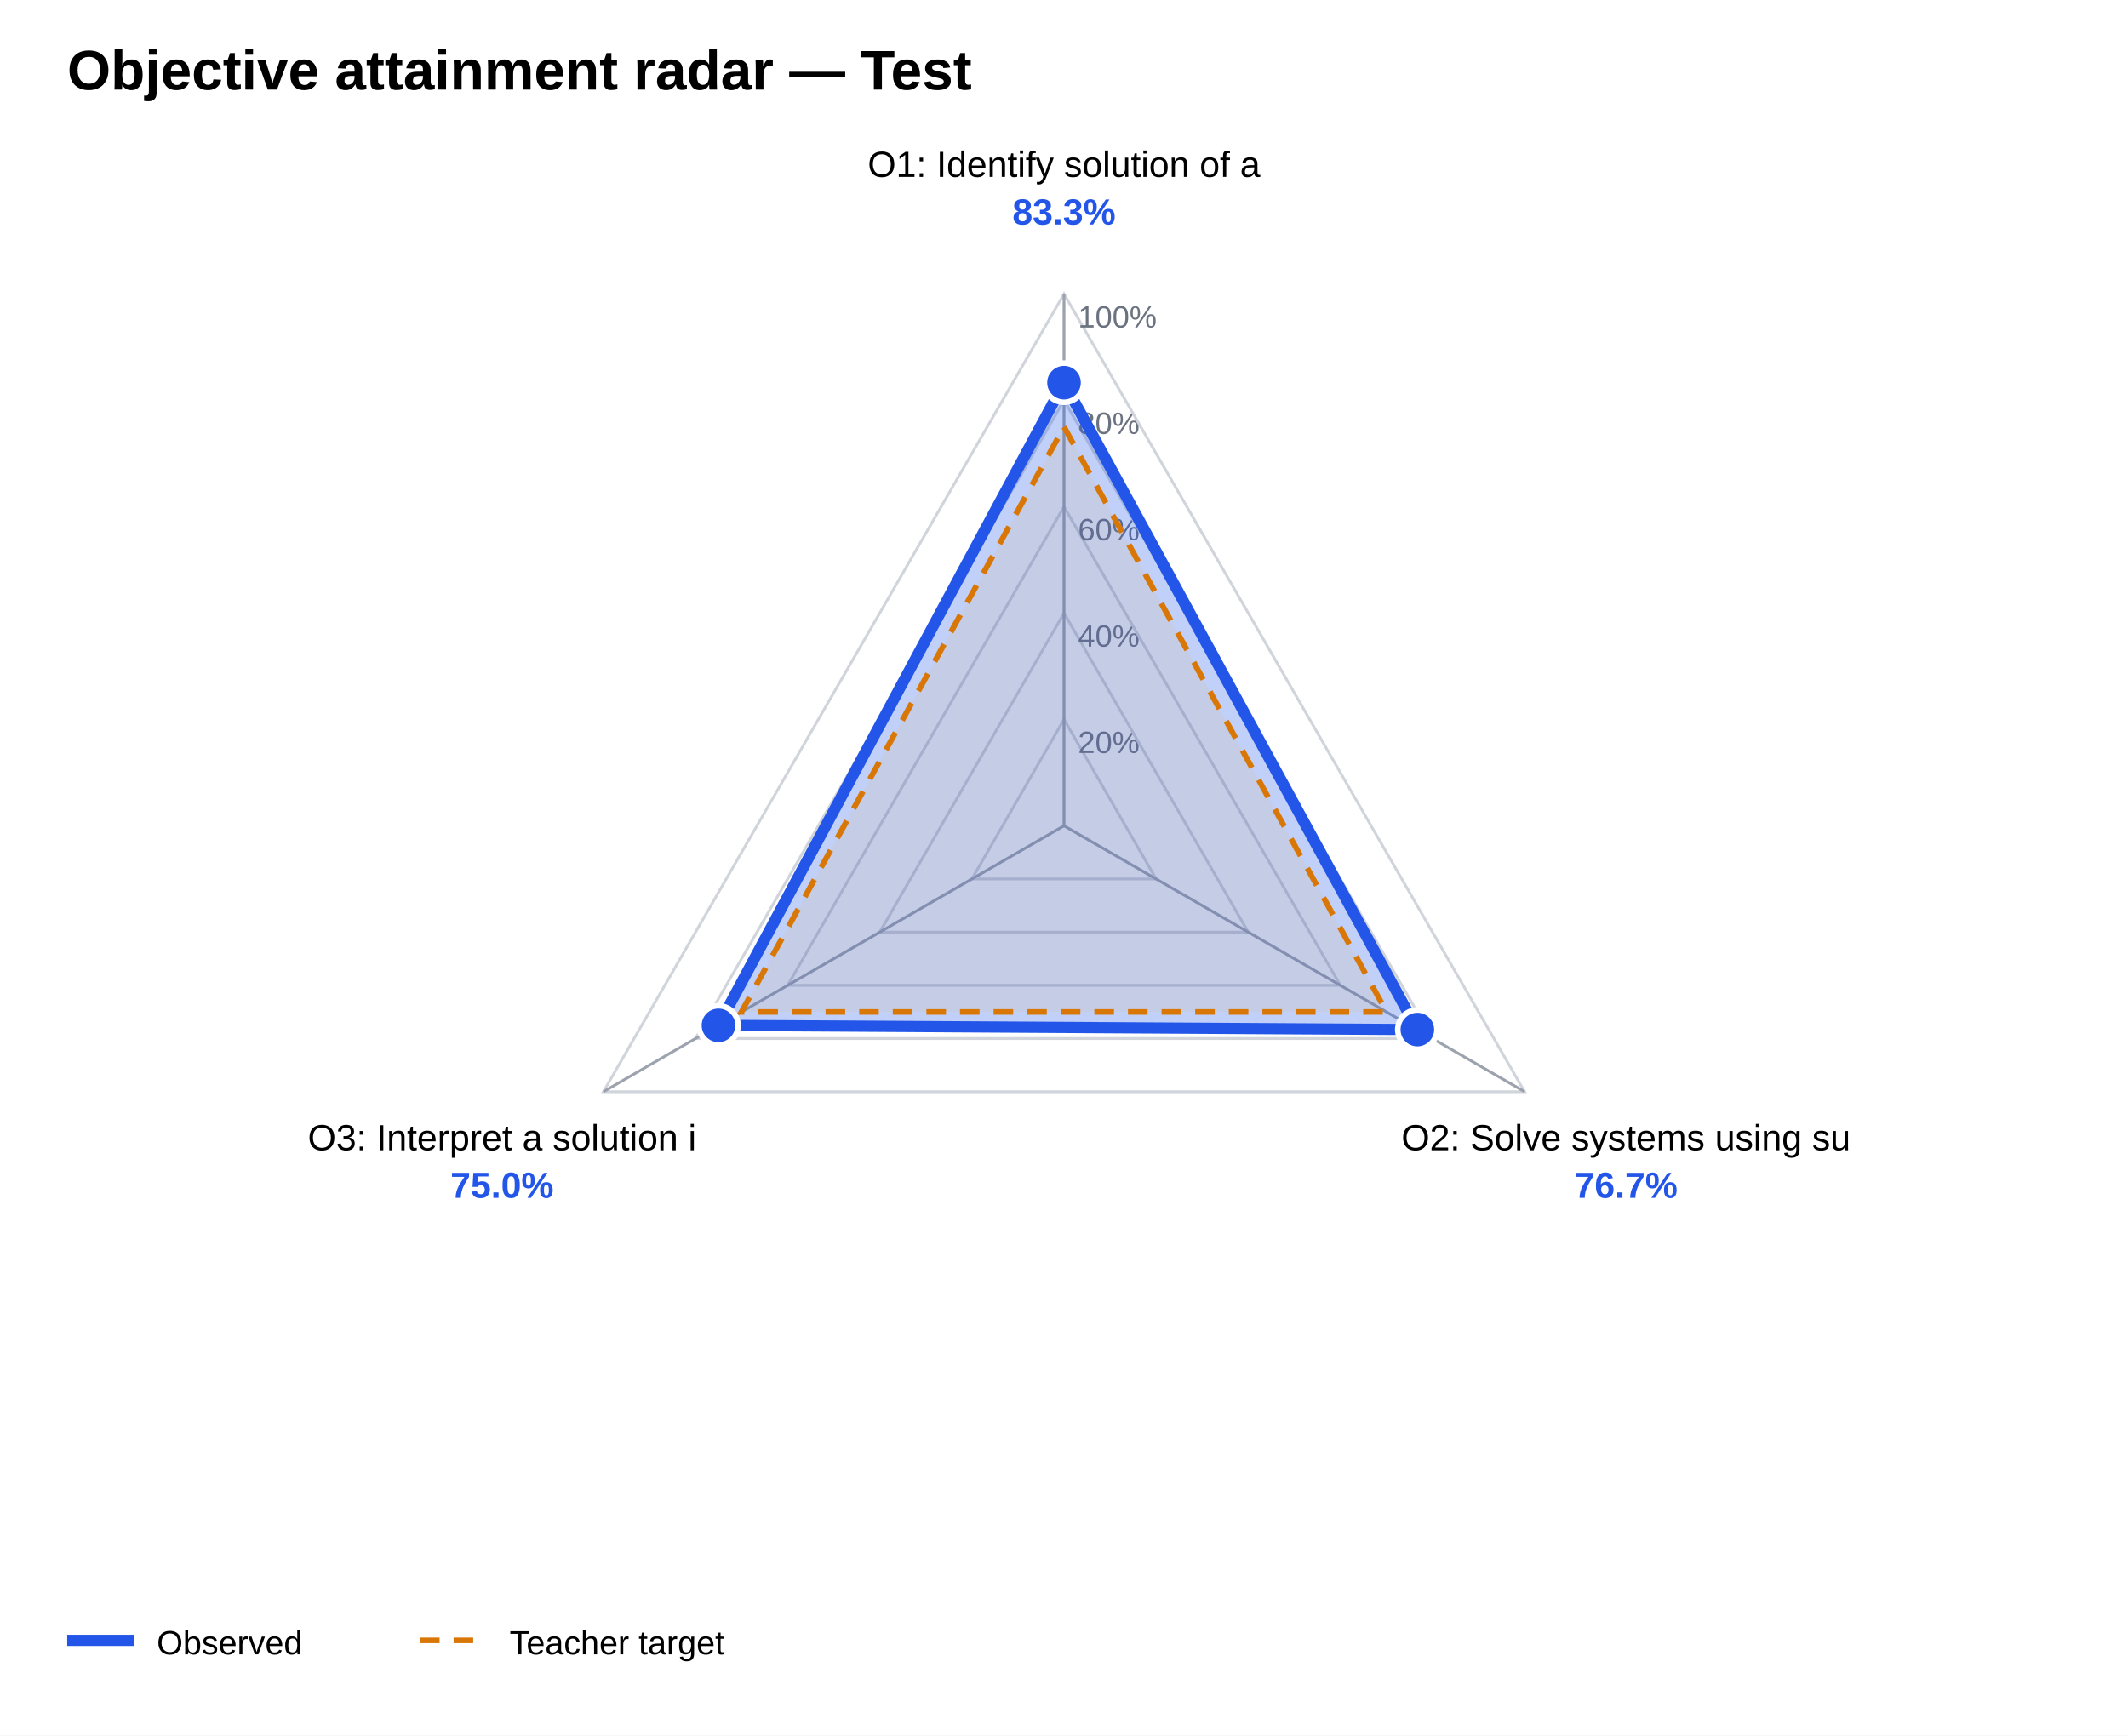
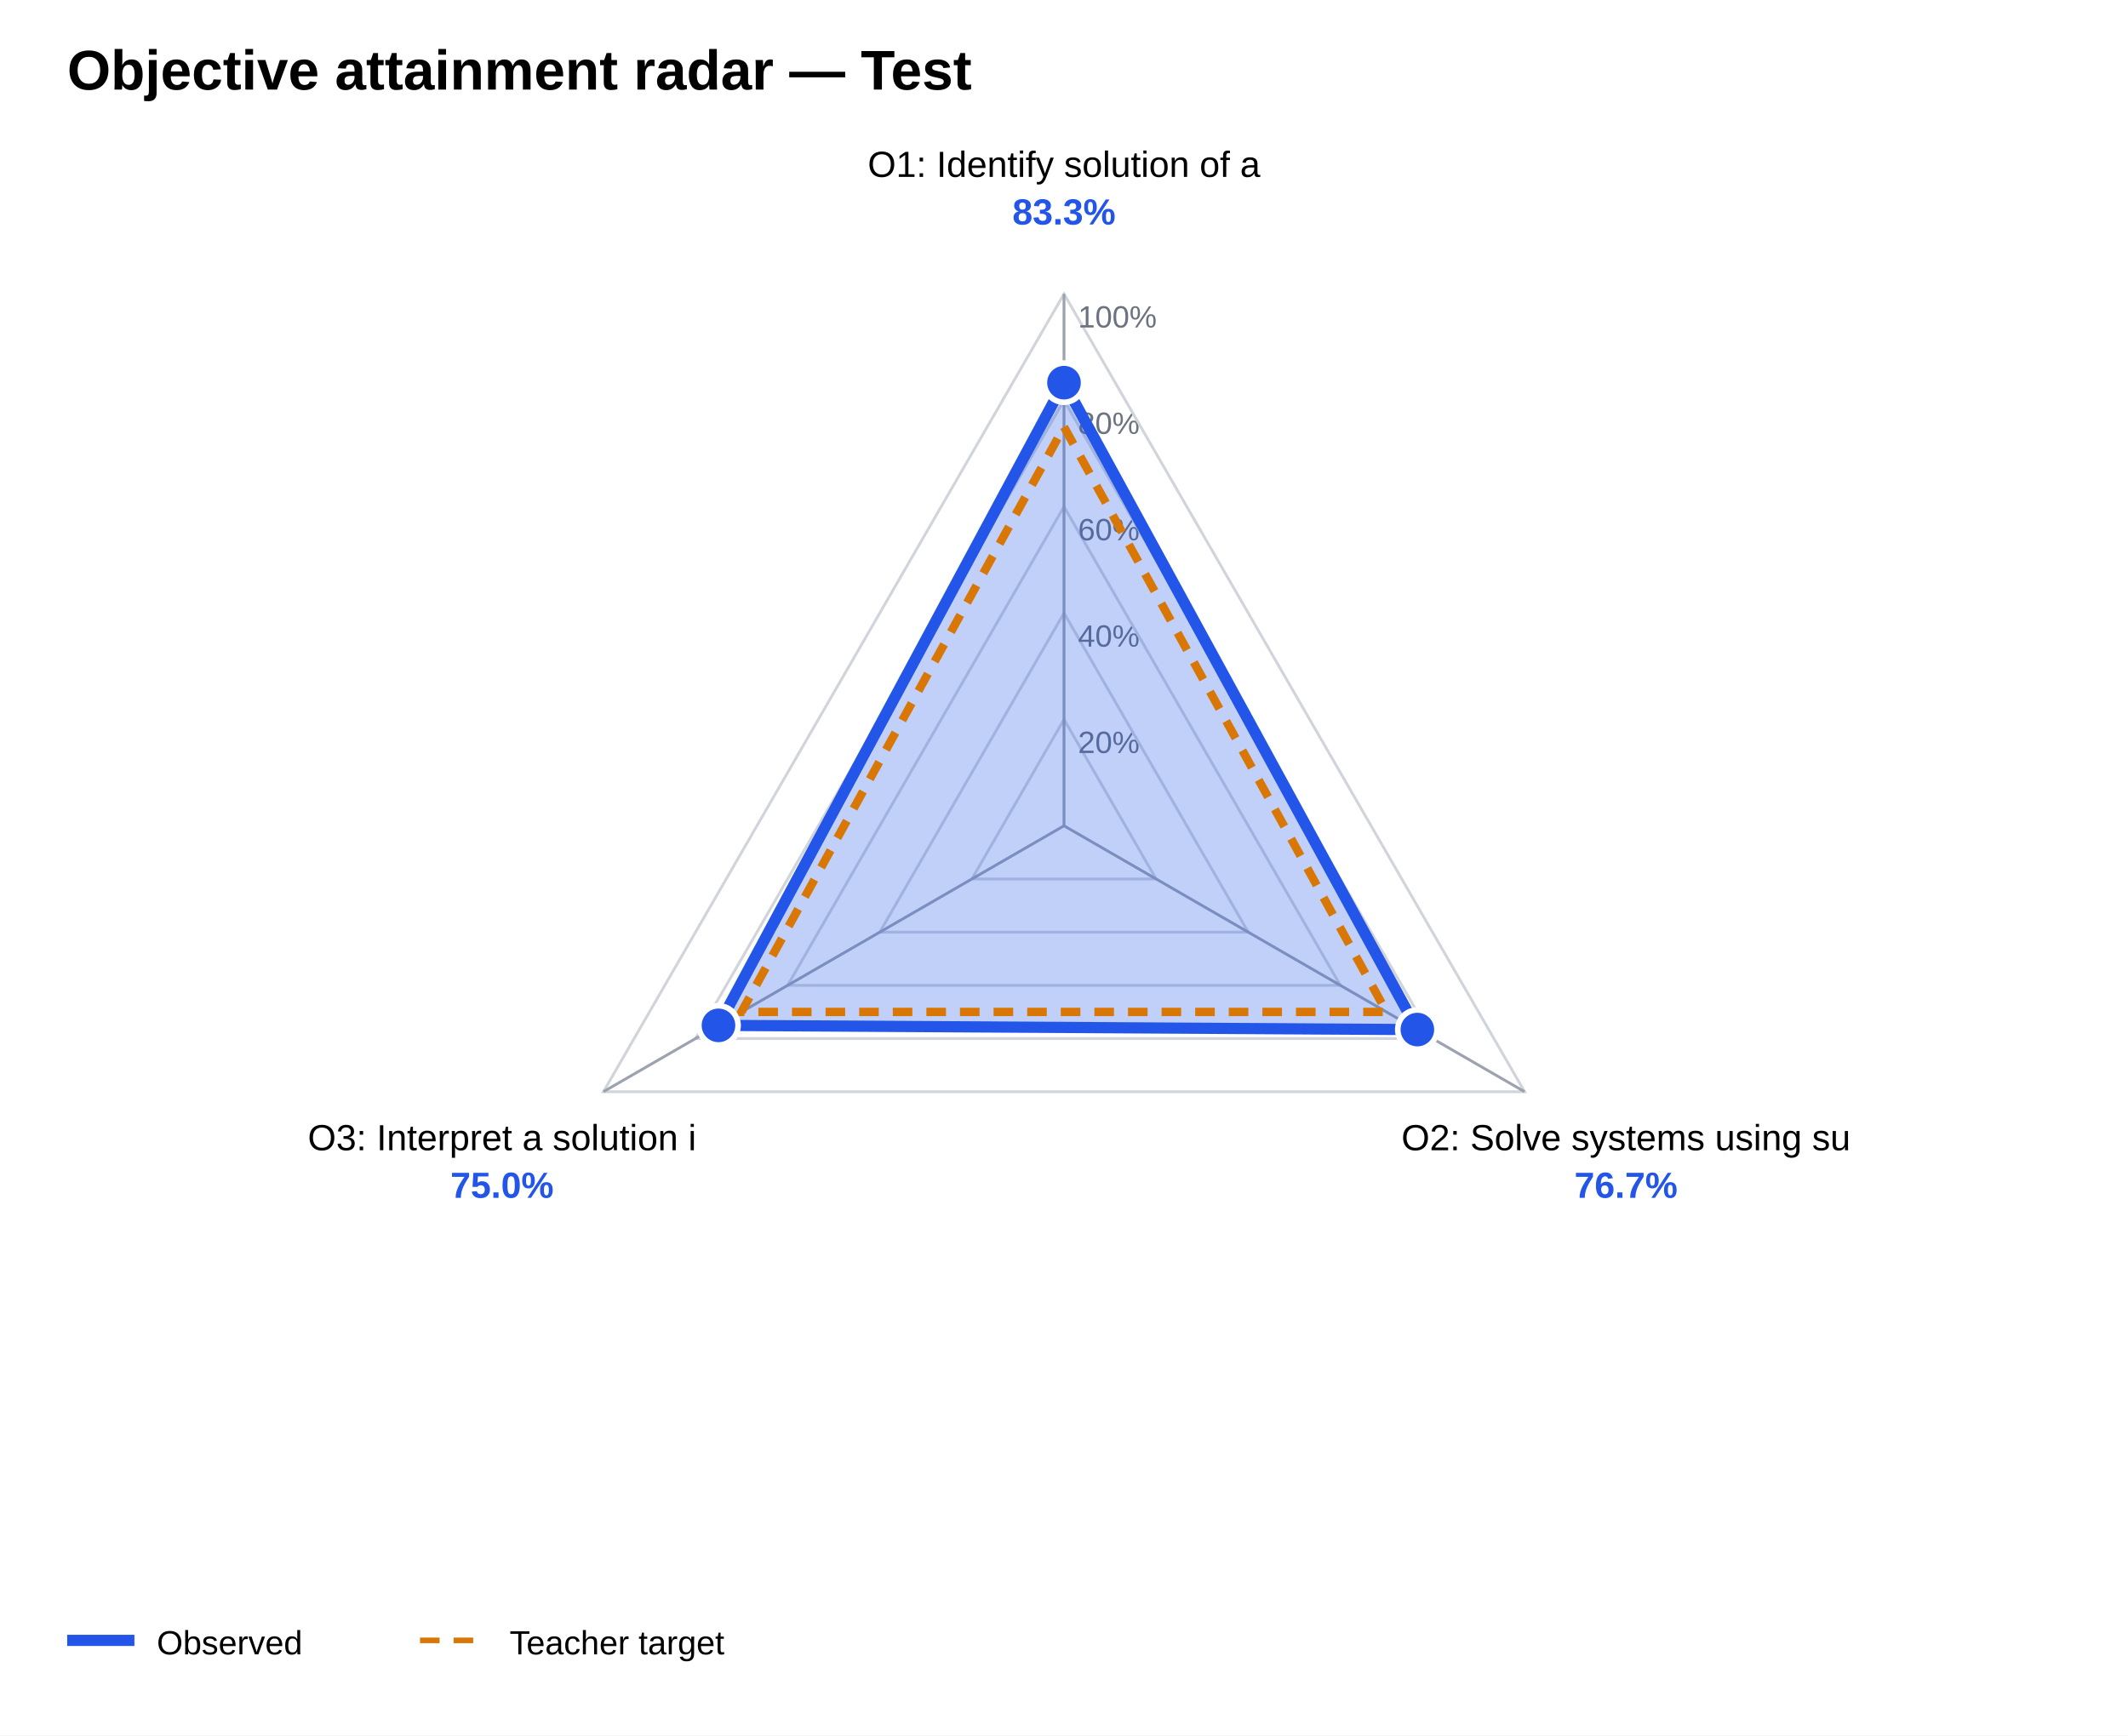
<svg xmlns="http://www.w3.org/2000/svg" width="760" height="620" viewBox="0 0 760 620" role="img" aria-label="Objective attainment radar for test">
  <rect width="100%" height="100%" fill="white" />
  <text x="24" y="32" font-family="Arial" font-size="20" font-weight="bold">Objective attainment radar — Test</text>
  <polygon points="380.0,257.0 412.9,314.0 347.1,314.0" fill="none" stroke="#d1d5db" stroke-width="1" />
  <text x="385" y="269.0" font-family="Arial" font-size="11" fill="#6b7280">20%</text>
  <polygon points="380.0,219.0 445.8,333.0 314.2,333.0" fill="none" stroke="#d1d5db" stroke-width="1" />
  <text x="385" y="231.0" font-family="Arial" font-size="11" fill="#6b7280">40%</text>
  <polygon points="380.0,181.0 478.7,352.0 281.3,352.0" fill="none" stroke="#d1d5db" stroke-width="1" />
  <text x="385" y="193.0" font-family="Arial" font-size="11" fill="#6b7280">60%</text>
  <polygon points="380.0,143.0 511.6,371.0 248.4,371.0" fill="none" stroke="#d1d5db" stroke-width="1" />
  <text x="385" y="155.0" font-family="Arial" font-size="11" fill="#6b7280">80%</text>
  <polygon points="380.0,105.0 544.5,390.0 215.5,390.0" fill="none" stroke="#d1d5db" stroke-width="1" />
  <text x="385" y="117.0" font-family="Arial" font-size="11" fill="#6b7280">100%</text>
  <line x1="380" y1="295" x2="380.0" y2="105.0" stroke="#9ca3af" />
  <text x="380.0" y="63.2" text-anchor="middle" font-family="Arial" font-size="13">O1: Identify solution of a</text>
  <text x="380.0" y="80.2" text-anchor="middle" font-family="Arial" font-size="13" font-weight="bold" fill="#2356e8">83.3%</text>
  <line x1="380" y1="295" x2="544.5" y2="390.0" stroke="#9ca3af" />
  <text x="580.7" y="410.9" text-anchor="middle" font-family="Arial" font-size="13">O2: Solve systems using su</text>
  <text x="580.7" y="427.9" text-anchor="middle" font-family="Arial" font-size="13" font-weight="bold" fill="#2356e8">76.7%</text>
  <line x1="380" y1="295" x2="215.5" y2="390.0" stroke="#9ca3af" />
  <text x="179.3" y="410.9" text-anchor="middle" font-family="Arial" font-size="13">O3: Interpret a solution i</text>
  <text x="179.3" y="427.9" text-anchor="middle" font-family="Arial" font-size="13" font-weight="bold" fill="#2356e8">75.0%</text>
  <polygon points="380.0,136.7 506.2,367.8 256.6,366.3" fill="#2356e8" fill-opacity=".28" stroke="#2356e8" stroke-width="4" stroke-linejoin="round" />
-   <polygon points="380.0,152.5 495.2,361.5 264.8,361.5" fill="#f59e0b" fill-opacity=".08" stroke="#d97706" stroke-width="2" stroke-dasharray="7 5" />
+   <polygon points="380.0,152.5 495.2,361.5 264.8,361.5" fill="none" stroke="#d97706" stroke-width="3" stroke-dasharray="7 5" />
  <circle cx="380.0" cy="136.7" r="7" fill="#2356e8" stroke="white" stroke-width="2" />
  <circle cx="506.2" cy="367.8" r="7" fill="#2356e8" stroke="white" stroke-width="2" />
  <circle cx="256.6" cy="366.3" r="7" fill="#2356e8" stroke="white" stroke-width="2" />
  <line x1="24" y1="586" x2="48" y2="586" stroke="#2356e8" stroke-width="4" />
  <text x="56" y="591" font-family="Arial" font-size="12">Observed</text>
  <line x1="150" y1="586" x2="174" y2="586" stroke="#d97706" stroke-width="2" stroke-dasharray="7 5" />
  <text x="182" y="591" font-family="Arial" font-size="12">Teacher target</text>
</svg>
